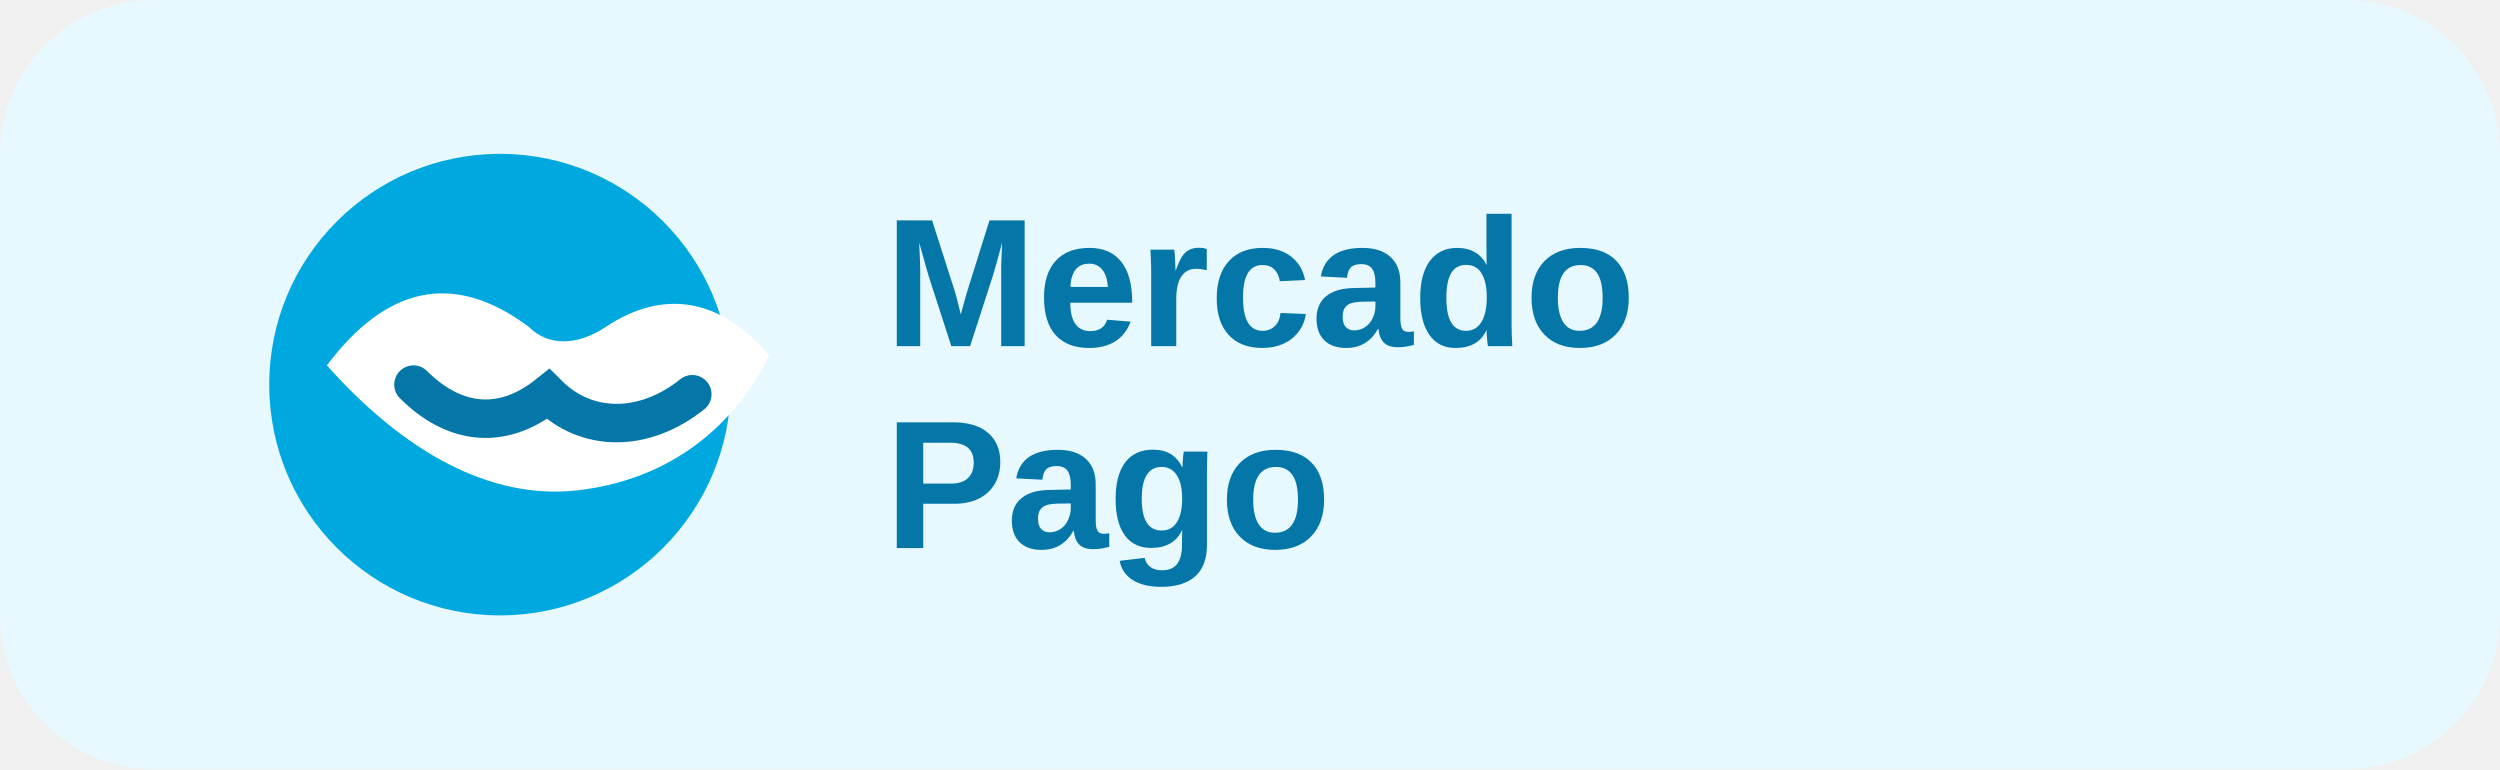
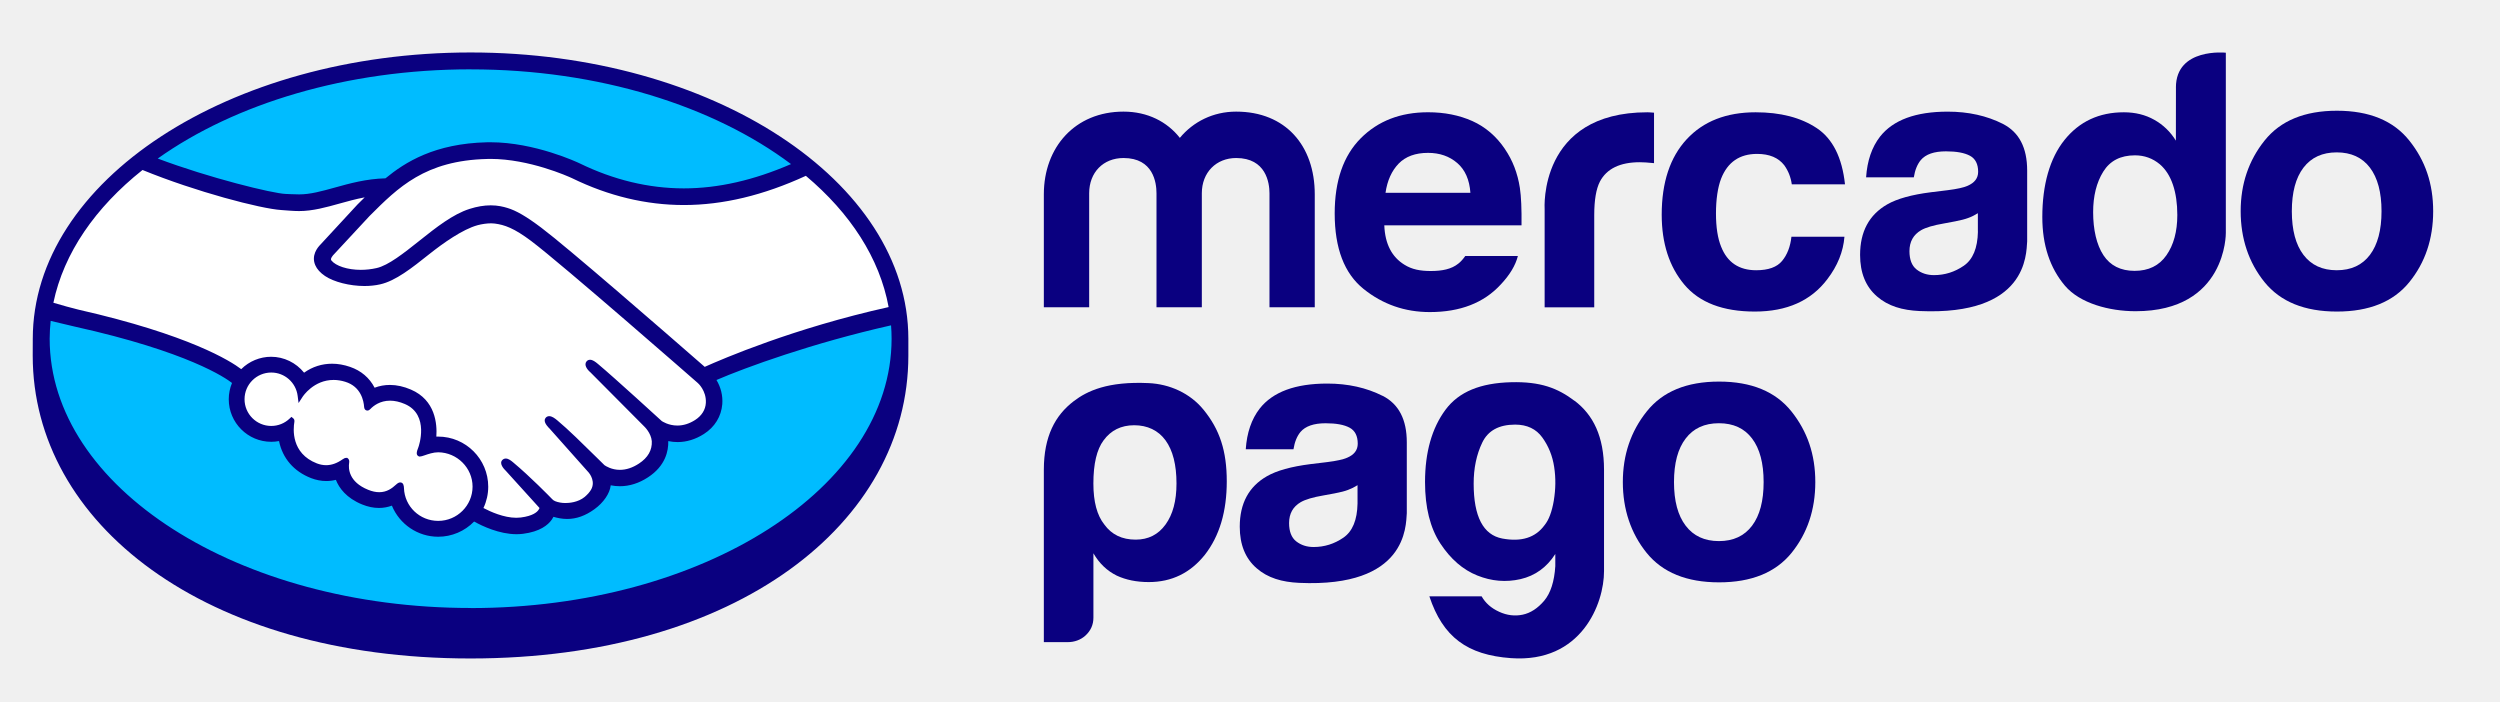
- <svg xmlns="http://www.w3.org/2000/svg" viewBox="0 0 260 80" role="img" aria-label="Mercado Pago">
-   <rect width="260" height="80" rx="16" fill="#e7f8ff" />
-   <circle cx="52" cy="40" r="24" fill="#00a8e0" />
-   <path fill="#ffffff" d="     M34 38     c6 -8 13 -10 21 -4     c2 2 5 2 8 0     c6 -4 12 -3 17 3     c-4 8 -11 13 -20 14     c-9 1 -18 -4 -26 -13z" />
-   <path fill="none" stroke="#0477a8" stroke-linecap="round" stroke-width="4" d="     M43 40     c4 4 9 5 14 1     c4 4 10 4 15 0" />
-   <text x="92" y="36" fill="#0477a8" font-family="Arial, Helvetica, sans-serif" font-size="19" font-weight="800">Mercado</text>
-   <text x="92" y="57" fill="#0477a8" font-family="Arial, Helvetica, sans-serif" font-size="19" font-weight="800">Pago</text>
+ <svg xmlns="http://www.w3.org/2000/svg" id="logos" viewBox="120 96 820 230">
+   <defs>
+     <style>
+       .cls-1 {
+         fill: #0a0080;
+       }
+ 
+       .cls-1, .cls-2, .cls-3 {
+         stroke-width: 0px;
+       }
+ 
+       .cls-2 {
+         fill: #fff;
+       }
+ 
+       .cls-3 {
+         fill: #00bcff;
+       }
+     </style>
+   </defs>
+   <path class="cls-3" d="m274.38,116.94c-77.83,0-140.91,40.36-140.91,90.15s63.09,94.05,140.91,94.05,140.91-44.27,140.91-94.05-63.09-90.15-140.91-90.15Z" />
+   <path class="cls-2" d="m228.53,179.22c-.07.14-1.45,1.56-.55,2.71,2.18,2.78,8.91,4.38,15.72,2.85,4.05-.91,9.25-5.04,14.28-9.03,5.45-4.33,10.86-8.67,16.3-10.39,5.76-1.83,9.45-1.05,11.89-.31,2.67.8,5.82,2.56,10.84,6.32,9.45,7.1,47.43,40.26,54,45.99,5.28-2.39,30.47-12.56,62.39-19.6-2.78-17.02-13.01-33.25-28.72-45.99-21.89,9.19-50.42,14.7-76.58,1.93-.13-.05-14.29-6.75-28.25-6.42-20.75.48-29.74,9.46-39.25,18.97l-12.05,12.99Z" />
+   <path class="cls-2" d="m349.44,220.97c-.45-.4-44.67-39.09-54.69-46.62-5.8-4.35-9.02-5.46-12.41-5.89-1.76-.23-4.2.1-5.9.57-4.66,1.27-10.75,5.34-16.16,9.63-5.6,4.46-10.88,8.66-15.79,9.76-6.26,1.4-13.91-.25-17.4-2.61-1.41-.95-2.41-2.05-2.89-3.16-1.29-2.99,1.09-5.38,1.48-5.78l12.2-13.2c1.42-1.41,2.85-2.83,4.31-4.23-3.94.51-7.58,1.52-11.12,2.5-4.42,1.24-8.68,2.42-12.98,2.42-1.8,0-11.42-1.58-13.25-2.07-11.05-3.02-23.56-5.97-38.04-12.73-17.35,12.91-28.65,28.77-32,46.56,2.49.66,9.02,2.15,10.71,2.52,39.26,8.73,51.49,17.72,53.71,19.6,2.4-2.67,5.87-4.36,9.73-4.36,4.35,0,8.26,2.19,10.64,5.56,2.25-1.78,5.35-3.3,9.36-3.29,1.82,0,3.71.34,5.62.98,4.43,1.52,6.72,4.47,7.9,7.14,1.48-.67,3.31-1.17,5.46-1.16,2.12,0,4.32.48,6.53,1.44,7.24,3.11,8.36,10.22,7.71,15.58.52-.06,1.04-.08,1.56-.08,8.58,0,15.56,6.98,15.56,15.57,0,2.66-.68,5.16-1.86,7.35,2.34,1.31,8.29,4.28,13.52,3.62,4.17-.53,5.76-1.95,6.32-2.76.39-.55.8-1.2.42-1.66l-11.08-12.3s-1.82-1.73-1.22-2.39c.62-.68,1.75.3,2.55.96,5.64,4.71,12.52,11.81,12.52,11.81.12.08.57.98,3.12,1.43,2.19.39,6.07.17,8.76-2.04.67-.56,1.35-1.25,1.93-1.97-.05.04-.09.08-.13.1,2.84-3.63-.32-7.29-.32-7.29l-12.93-14.52s-1.85-1.71-1.22-2.4c.56-.6,1.75.3,2.56.98,4.09,3.42,9.88,9.23,15.42,14.66,1.09.79,5.96,3.8,12.41-.43,3.92-2.57,4.7-5.73,4.59-8.1-.27-3.15-2.73-5.4-2.73-5.4l-17.66-17.76s-1.87-1.59-1.21-2.4c.54-.68,1.75.3,2.55.96,5.62,4.71,20.86,18.68,20.86,18.68.22.15,5.48,3.9,11.99-.24,2.33-1.49,3.81-3.73,3.94-6.34.22-4.52-2.96-7.2-2.96-7.2Z" />
+   <path class="cls-2" d="m263.76,243.48c-2.74-.03-5.74,1.6-6.13,1.36-.22-.14.17-1.24.42-1.88.27-.63,3.87-11.48-4.92-15.25-6.73-2.89-10.85.36-12.26,1.83-.37.38-.54.35-.58-.13-.14-1.96-1.01-7.24-6.82-9.02-8.3-2.54-13.64,3.25-14.99,5.35-.61-4.73-4.61-8.4-9.5-8.41-5.32,0-9.64,4.3-9.65,9.63,0,5.32,4.31,9.64,9.64,9.64,2.59,0,4.93-1.03,6.66-2.69.06.05.08.14.05.32-.41,2.39-1.15,11.04,7.92,14.57,3.64,1.41,6.73.36,9.29-1.43.76-.54.89-.31.78.41-.33,2.23.09,6.99,6.77,9.7,5.08,2.07,8.09-.04,10.07-1.87.86-.78,1.09-.65,1.14.56.24,6.44,5.59,11.56,12.09,11.57,6.7,0,12.13-5.41,12.13-12.1,0-6.7-5.42-12.06-12.12-12.13Z" />
+   <path class="cls-1" d="m274.35,113.21c-79.31,0-143.6,42.18-143.6,93.92,0,1.34-.02,5.03-.02,5.5,0,54.9,56.19,99.35,143.6,99.35s143.61-44.45,143.61-99.34v-5.51c0-51.74-64.29-93.92-143.59-93.92Zm137.12,83.51c-31.21,6.94-54.49,17.01-60.32,19.61-13.62-11.89-45.1-39.26-53.63-45.66-4.87-3.67-8.2-5.6-11.12-6.47-1.31-.4-3.12-.85-5.45-.85-2.17,0-4.5.39-6.93,1.17-5.51,1.75-11,6.11-16.31,10.33l-.27.22c-4.95,3.93-10.06,8-13.93,8.86-1.69.38-3.43.58-5.16.58-4.34,0-8.23-1.26-9.69-3.12-.24-.31-.08-.81.48-1.52l.07-.1,11.99-12.91c9.39-9.39,18.25-18.25,38.66-18.72.34-.01.68-.02,1.02-.02,12.7.01,25.4,5.69,26.83,6.36,11.91,5.81,24.21,8.76,36.56,8.77,12.85,0,26.11-3.17,40.05-9.58,14.56,12.24,24.21,26.99,27.15,43.06Zm-137.1-77.97c42.1,0,79.76,12.07,105.09,31.07-12.24,5.3-23.91,7.97-35.17,7.97-11.52-.01-23.03-2.78-34.21-8.23-.59-.28-14.61-6.89-29.2-6.9-.38,0-.77,0-1.15.01-17.14.4-26.8,6.49-33.29,11.82-6.31.16-11.76,1.68-16.61,3.03-4.33,1.2-8.06,2.24-11.7,2.24-1.5,0-4.2-.14-4.44-.15-4.18-.13-25.18-5.28-41.95-11.61,25.27-17.96,61.89-29.26,102.64-29.26Zm-107.61,33.01c17.51,7.16,38.76,12.7,45.48,13.13,1.87.12,3.87.34,5.87.34,4.46,0,8.91-1.25,13.21-2.45,2.54-.71,5.35-1.49,8.3-2.05-.79.77-1.58,1.56-2.37,2.35l-12.17,13.17c-.96.97-3.04,3.55-1.67,6.73.54,1.28,1.65,2.51,3.2,3.55,2.9,1.95,8.1,3.28,12.92,3.28,1.83,0,3.57-.18,5.15-.54,5.11-1.14,10.46-5.41,16.13-9.92,4.52-3.59,10.94-8.15,15.86-9.49,1.38-.37,3.06-.61,4.42-.61.41,0,.79.02,1.14.07,3.24.41,6.38,1.51,11.99,5.72,10,7.51,54.22,46.2,54.65,46.58.03.02,2.85,2.46,2.65,6.5-.11,2.26-1.36,4.26-3.54,5.65-1.89,1.2-3.83,1.81-5.8,1.81-2.96,0-4.99-1.39-5.13-1.48-.16-.13-15.31-14.03-20.89-18.7-.89-.74-1.75-1.4-2.62-1.4-.47,0-.88.2-1.16.55-.88,1.08.1,2.58,1.26,3.56l17.7,17.8s2.21,2.06,2.45,4.79c.14,2.95-1.27,5.42-4.2,7.34-2.09,1.38-4.2,2.07-6.27,2.07-2.72,0-4.63-1.24-5.05-1.53l-2.54-2.5c-4.64-4.57-9.43-9.29-12.94-12.21-.86-.71-1.77-1.37-2.64-1.37-.43,0-.82.16-1.12.48-.4.44-.68,1.24.32,2.57.4.55.89,1,.89,1l12.91,14.51c.1.13,2.66,3.17.29,6.19l-.46.58c-.39.42-.8.82-1.2,1.16-2.2,1.81-5.14,2-6.31,2-.63,0-1.22-.05-1.75-.15-1.27-.23-2.13-.58-2.55-1.07l-.16-.16c-.7-.73-7.21-7.38-12.6-11.87-.71-.6-1.6-1.34-2.51-1.34-.45,0-.85.18-1.17.52-1.06,1.17.54,2.91,1.22,3.55l11.01,12.15c-.01.11-.15.36-.41.74-.4.55-1.73,1.88-5.73,2.38-.48.06-.98.09-1.46.09-4.12,0-8.52-2-10.79-3.2,1.03-2.18,1.57-4.58,1.57-6.98,0-9.07-7.36-16.44-16.43-16.45-.19,0-.4,0-.59.01.29-4.14-.29-11.98-8.34-15.43-2.32-1-4.63-1.52-6.87-1.52-1.76,0-3.45.3-5.04.91-1.67-3.24-4.44-5.6-8.04-6.83-2-.69-3.98-1.04-5.9-1.04-3.35,0-6.44.99-9.19,2.94-2.64-3.28-6.62-5.22-10.81-5.22-3.67,0-7.2,1.47-9.81,4.06-3.43-2.62-17.03-11.26-53.44-19.53-1.74-.39-5.69-1.52-8.17-2.25,3.41-16.34,13.8-31.27,29.2-43.52Zm67.54,94.78l-.39-.35h-.4c-.32,0-.66.13-1.11.45-1.86,1.31-3.63,1.94-5.44,1.94-1,0-2.02-.2-3.04-.59-8.44-3.29-7.78-11.25-7.36-13.65.06-.49-.06-.86-.37-1.12l-.6-.49-.56.53c-1.65,1.59-3.8,2.45-6.06,2.45-4.83,0-8.77-3.93-8.76-8.77,0-4.83,3.94-8.76,8.78-8.75,4.37,0,8.09,3.28,8.64,7.65l.3,2.35,1.29-1.99c.14-.23,3.69-5.59,10.2-5.58,1.24,0,2.52.2,3.81.6,5.19,1.58,6.07,6.29,6.2,8.25.09,1.14.91,1.2,1.06,1.2.45,0,.78-.28,1.01-.53.98-1.02,3.11-2.72,6.45-2.72,1.53,0,3.15.37,4.83,1.09,8.25,3.54,4.51,14.02,4.47,14.13-.71,1.74-.74,2.5-.07,2.95l.32.15h.24c.37,0,.83-.16,1.6-.42,1.12-.39,2.81-.97,4.4-.97h0c6.21.07,11.26,5.13,11.26,11.26,0,6.2-5.06,11.24-11.27,11.24-6.07,0-11.01-4.73-11.23-10.74-.02-.52-.07-1.88-1.23-1.88-.47,0-.89.29-1.36.72-1.34,1.24-3.04,2.49-5.52,2.49-1.13,0-2.35-.26-3.64-.79-6.41-2.6-6.5-7-6.24-8.77.07-.47.09-.96-.23-1.35Zm40.07,48.88c-76.26,0-138.08-39.55-138.08-88.33,0-1.96.14-3.91.33-5.84.61.15,6.67,1.59,7.92,1.88,37.19,8.26,49.48,16.85,51.56,18.48-.7,1.69-1.07,3.51-1.07,5.35,0,7.69,6.25,13.95,13.93,13.95.86,0,1.72-.08,2.56-.24,1.16,5.66,4.86,9.95,10.51,12.15,1.65.63,3.32.96,4.97.96,1.06,0,2.13-.13,3.17-.39,1.05,2.65,3.39,5.96,8.65,8.09,1.84.74,3.68,1.13,5.47,1.13,1.46,0,2.89-.26,4.25-.76,2.52,6.13,8.51,10.2,15.19,10.2,4.43,0,8.68-1.8,11.78-4.99,2.65,1.48,8.25,4.15,13.91,4.16.73,0,1.41-.05,2.11-.13,5.62-.71,8.23-2.91,9.43-4.62.22-.3.41-.62.58-.95,1.32.38,2.78.69,4.46.7,3.07,0,6.01-1.05,8.99-3.21,2.93-2.11,5.01-5.14,5.31-7.72,0-.03,0-.07.01-.11.99.2,2,.3,3.01.3,3.16,0,6.27-.98,9.24-2.93,5.73-3.75,6.72-8.66,6.63-11.87,1.01.21,2.03.32,3.05.32,2.96,0,5.88-.89,8.65-2.66,3.55-2.27,5.69-5.75,6.02-9.79.21-2.75-.47-5.53-1.91-7.91,9.58-4.13,31.48-12.12,57.27-17.93.11,1.46.17,2.93.17,4.41,0,48.78-61.82,88.33-138.07,88.33Z" />
+   <g>
+     <path class="cls-1" d="m910.26,142.12c-5.21-6.54-13.13-9.8-23.75-9.8s-18.53,3.27-23.74,9.8c-5.22,6.53-7.83,14.25-7.83,23.16s2.61,16.81,7.83,23.26c5.21,6.43,13.13,9.65,23.74,9.65s18.54-3.22,23.75-9.65c5.22-6.45,7.82-14.19,7.82-23.26s-2.6-16.63-7.82-23.16Zm-12.92,37.48c-2.53,3.35-6.15,5.04-10.89,5.04s-8.36-1.69-10.91-5.04c-2.55-3.35-3.82-8.13-3.82-14.32s1.27-10.95,3.82-14.29c2.55-3.34,6.19-5.01,10.91-5.01s8.35,1.67,10.89,5.01c2.53,3.34,3.8,8.11,3.8,14.29s-1.27,10.97-3.8,14.32Z" />
+     <path class="cls-1" d="m776.98,136.65c-5.29-2.68-11.34-4.03-18.15-4.03-10.47,0-17.86,2.73-22.17,8.18-2.71,3.49-4.22,7.95-4.58,13.37h15.65c.38-2.4,1.15-4.29,2.31-5.69,1.61-1.89,4.36-2.84,8.23-2.84,3.46,0,6.08.48,7.88,1.45,1.78.96,2.68,2.72,2.68,5.26,0,2.09-1.16,3.61-3.49,4.61-1.3.57-3.46,1.04-6.48,1.42l-5.55.68c-6.3.8-11.08,2.13-14.32,3.99-5.92,3.41-8.88,8.93-8.88,16.55,0,5.87,1.83,10.41,5.52,13.61,3.67,3.21,8.34,4.55,13.98,4.81,35.37,1.59,34.98-18.64,35.3-22.84v-23.27c0-7.47-2.65-12.55-7.93-15.25Zm-8.22,35.32c-.11,5.42-1.66,9.15-4.64,11.2-2.99,2.05-6.24,3.07-9.78,3.07-2.24,0-4.14-.63-5.7-1.85-1.56-1.23-2.34-3.24-2.34-6.01,0-3.1,1.28-5.39,3.83-6.88,1.51-.87,3.99-1.61,7.45-2.2l3.69-.69c1.84-.35,3.28-.73,4.34-1.13,1.07-.38,2.1-.9,3.13-1.55v6.03Z" />
+     <path class="cls-1" d="m696.32,146.48c4.05,0,7.01,1.25,8.94,3.75,1.31,1.84,2.13,3.93,2.45,6.24h17.45c-.95-8.81-4.03-14.95-9.24-18.43-5.22-3.47-11.9-5.21-20.07-5.21-9.61,0-17.15,2.95-22.61,8.84-5.46,5.9-8.2,14.15-8.2,24.75,0,9.38,2.47,17.04,7.42,22.93,4.95,5.89,12.66,8.84,23.14,8.84s18.42-3.53,23.76-10.61c3.35-4.38,5.23-9.03,5.62-13.94h-17.39c-.36,3.25-1.37,5.9-3.06,7.94-1.67,2.03-4.5,3.06-8.5,3.06-5.63,0-9.47-2.57-11.5-7.72-1.12-2.75-1.69-6.38-1.69-10.91s.57-8.54,1.69-11.43c2.12-5.39,6.05-8.1,11.79-8.1Z" />
+     <path class="cls-1" d="m660.36,132.83c-35.85,0-33.72,31.73-33.72,31.73v32.24h16.27v-30.23c0-4.96.63-8.62,1.86-11.01,2.23-4.23,6.6-6.35,13.1-6.35.49,0,1.13.03,1.92.07.79.04,1.69.11,2.73.23v-16.55c-.72-.05-1.19-.07-1.39-.1-.21-.02-.46-.03-.77-.03Z" />
+     <path class="cls-1" d="m613.6,144.85c-2.81-4.16-6.38-7.21-10.68-9.15-4.31-1.92-9.15-2.88-14.52-2.88-9.06,0-16.42,2.85-22.1,8.56-5.67,5.72-8.52,13.92-8.52,24.63,0,11.43,3.15,19.67,9.44,24.74,6.28,5.06,13.54,7.61,21.76,7.61,9.96,0,17.71-3.01,23.24-9.02,2.99-3.16,4.86-6.29,5.65-9.38h-17.26c-.68.98-1.41,1.81-2.22,2.46-2.3,1.89-5.42,2.47-9.09,2.47-3.47,0-6.2-.52-8.66-2.07-4.06-2.5-6.35-6.72-6.59-12.91h45.01c.06-5.34-.11-9.43-.54-12.27-.74-4.84-2.4-9.1-4.92-12.77Zm-39.15,14.38c.58-4.02,2.03-7.2,4.3-9.56,2.29-2.35,5.5-3.53,9.65-3.53,3.81,0,7.01,1.11,9.59,3.34,2.57,2.22,4,5.48,4.3,9.75h-27.83Z" />
+     <path class="cls-1" d="m525.46,132.61c-7.55,0-14.08,3.31-18.47,8.61-4.17-5.3-10.59-8.61-18.48-8.61-15.89,0-26.13,11.67-26.13,27.12v37.06h14.87v-37.41c0-6.83,4.62-11.55,11.27-11.55,9.8,0,10.81,8.13,10.81,11.55v37.41h14.87v-37.41c0-6.83,4.73-11.55,11.26-11.55,9.8,0,10.93,8.13,10.93,11.55v37.41h14.85v-37.06c0-15.93-9.56-27.12-25.79-27.12Z" />
+     <path class="cls-1" d="m833.71,124.7l-.02,17.43c-1.81-2.92-4.17-5.2-7.08-6.83-2.9-1.64-6.23-2.47-9.98-2.47-8.13,0-14.6,3.03-19.46,9.06-4.86,6.05-7.29,14.77-7.29,25.31,0,9.15,2.47,16.65,7.4,22.49,4.93,5.83,14.6,8.39,23.19,8.39,29.95,0,29.6-25.68,29.6-25.68v-59.11s-16.37-1.75-16.37,11.41Zm-3.13,55.04c-2.37,3.4-5.86,5.1-10.43,5.1s-7.98-1.72-10.23-5.13c-2.25-3.43-3.37-8.41-3.37-14.11,0-5.3,1.1-9.72,3.31-13.29,2.21-3.57,5.67-5.36,10.4-5.36,3.1,0,5.82.98,8.17,2.94,3.81,3.25,5.73,9.09,5.73,16.64,0,5.4-1.2,9.81-3.58,13.21Z" />
+   </g>
+   <path class="cls-1" d="m496.75,221.66c-13.4-.63-20.16,2.56-24.57,5.93-6.09,4.65-9.8,11.53-9.8,22.52v56.51h7.88c2.11,0,4.22-.73,5.77-2.16,1.74-1.6,2.61-3.56,2.61-5.86v-21.12c1.92,3.31,4.45,5.74,7.65,7.32,3.03,1.41,6.53,2.12,10.51,2.12,7.49,0,13.64-2.98,18.41-8.97,4.78-6.15,7.17-14.15,7.17-24.06s-2.26-16.97-7.68-23.57c-4.38-5.34-11.04-8.35-17.94-8.66Zm5.55,46.38c-2.39,3.31-5.66,4.96-9.8,4.96-4.46,0-7.89-1.64-10.28-4.96-2.39-2.99-3.59-7.45-3.59-13.45,0-6.43,1.11-11.16,3.34-14.15,2.4-3.29,5.75-4.96,10.05-4.96s7.89,1.66,10.28,4.96c2.4,3.31,3.59,8.02,3.59,14.15,0,5.68-1.19,10.14-3.59,13.45Z" />
+   <path class="cls-1" d="m636.47,227.49c-5.53-4.19-11.18-6.38-20.89-6.12-9.86.27-17.03,3.03-21.49,9.07-4.46,6.05-6.68,13.95-6.68,23.68,0,8.33,1.68,15.04,5.04,20.17,3.37,5.1,7.4,8.6,12.1,10.47,4.68,1.89,9.42,2.28,14.2,1.19,4.77-1.11,8.57-3.84,11.39-8.24v3.99c-.32,5.03-1.53,8.8-3.63,11.32-2.13,2.5-4.47,4.04-7.06,4.59-2.56.54-5.16.24-7.73-.95-2.59-1.17-4.5-2.87-5.75-5.06h-17.14c4.44,13.34,12.41,19.23,26.77,20.27,23.16,1.67,30.54-17.94,30.52-28.52v-33.25c0-10.99-3.58-18.03-9.63-22.63Zm-6.81,32.66c-.63,3.68-1.64,6.4-3.06,8.12-2.97,4.08-7.6,5.53-13.84,4.37-6.27-1.19-9.4-7.2-9.4-18.03,0-5.03.93-9.51,2.82-13.45,1.88-3.91,5.47-5.89,10.79-5.89,3.91,0,6.89,1.42,8.92,4.24,2.04,2.83,3.34,6.05,3.88,9.67.55,3.61.5,7.27-.12,10.96Z" />
+   <path class="cls-1" d="m573.49,225.84c-5.29-2.67-11.34-4.03-18.15-4.03-10.47,0-17.85,2.73-22.15,8.19-2.7,3.48-4.22,7.94-4.58,13.36h15.65c.38-2.39,1.15-4.29,2.3-5.68,1.61-1.89,4.36-2.85,8.23-2.85,3.47,0,6.09.48,7.88,1.45,1.78.96,2.67,2.72,2.67,5.26,0,2.08-1.16,3.62-3.49,4.6-1.3.57-3.46,1.04-6.48,1.42l-5.54.67c-6.3.8-11.09,2.13-14.31,3.99-5.93,3.41-8.88,8.92-8.88,16.54,0,5.87,1.83,10.41,5.52,13.61,3.67,3.21,8.34,4.55,13.99,4.81,35.36,1.58,34.96-18.64,35.28-22.84v-23.27c0-7.46-2.63-12.54-7.92-15.24Zm-8.22,35.31c-.1,5.43-1.66,9.15-4.63,11.2-2.98,2.05-6.24,3.07-9.78,3.07-2.24,0-4.13-.63-5.7-1.85-1.56-1.23-2.34-3.23-2.34-6,0-3.1,1.28-5.39,3.83-6.87,1.52-.87,3.99-1.61,7.45-2.2l3.7-.68c1.84-.35,3.29-.72,4.33-1.12,1.07-.39,2.11-.91,3.14-1.56v6.03Z" />
+   <path class="cls-1" d="m707.61,230.97c-5.22-6.54-13.14-9.81-23.76-9.81s-18.52,3.26-23.73,9.81c-5.22,6.53-7.83,14.24-7.83,23.15s2.61,16.8,7.83,23.25c5.21,6.42,13.13,9.64,23.73,9.64s18.53-3.22,23.76-9.64c5.21-6.45,7.81-14.19,7.81-23.25s-2.6-16.62-7.81-23.15Zm-12.93,37.46c-2.53,3.36-6.15,5.05-10.87,5.05s-8.36-1.69-10.91-5.05c-2.56-3.35-3.83-8.12-3.83-14.31s1.27-10.95,3.83-14.29c2.54-3.34,6.18-5.01,10.91-5.01s8.35,1.67,10.87,5.01c2.53,3.34,3.79,8.1,3.79,14.29s-1.26,10.96-3.79,14.31Z" />
</svg>
